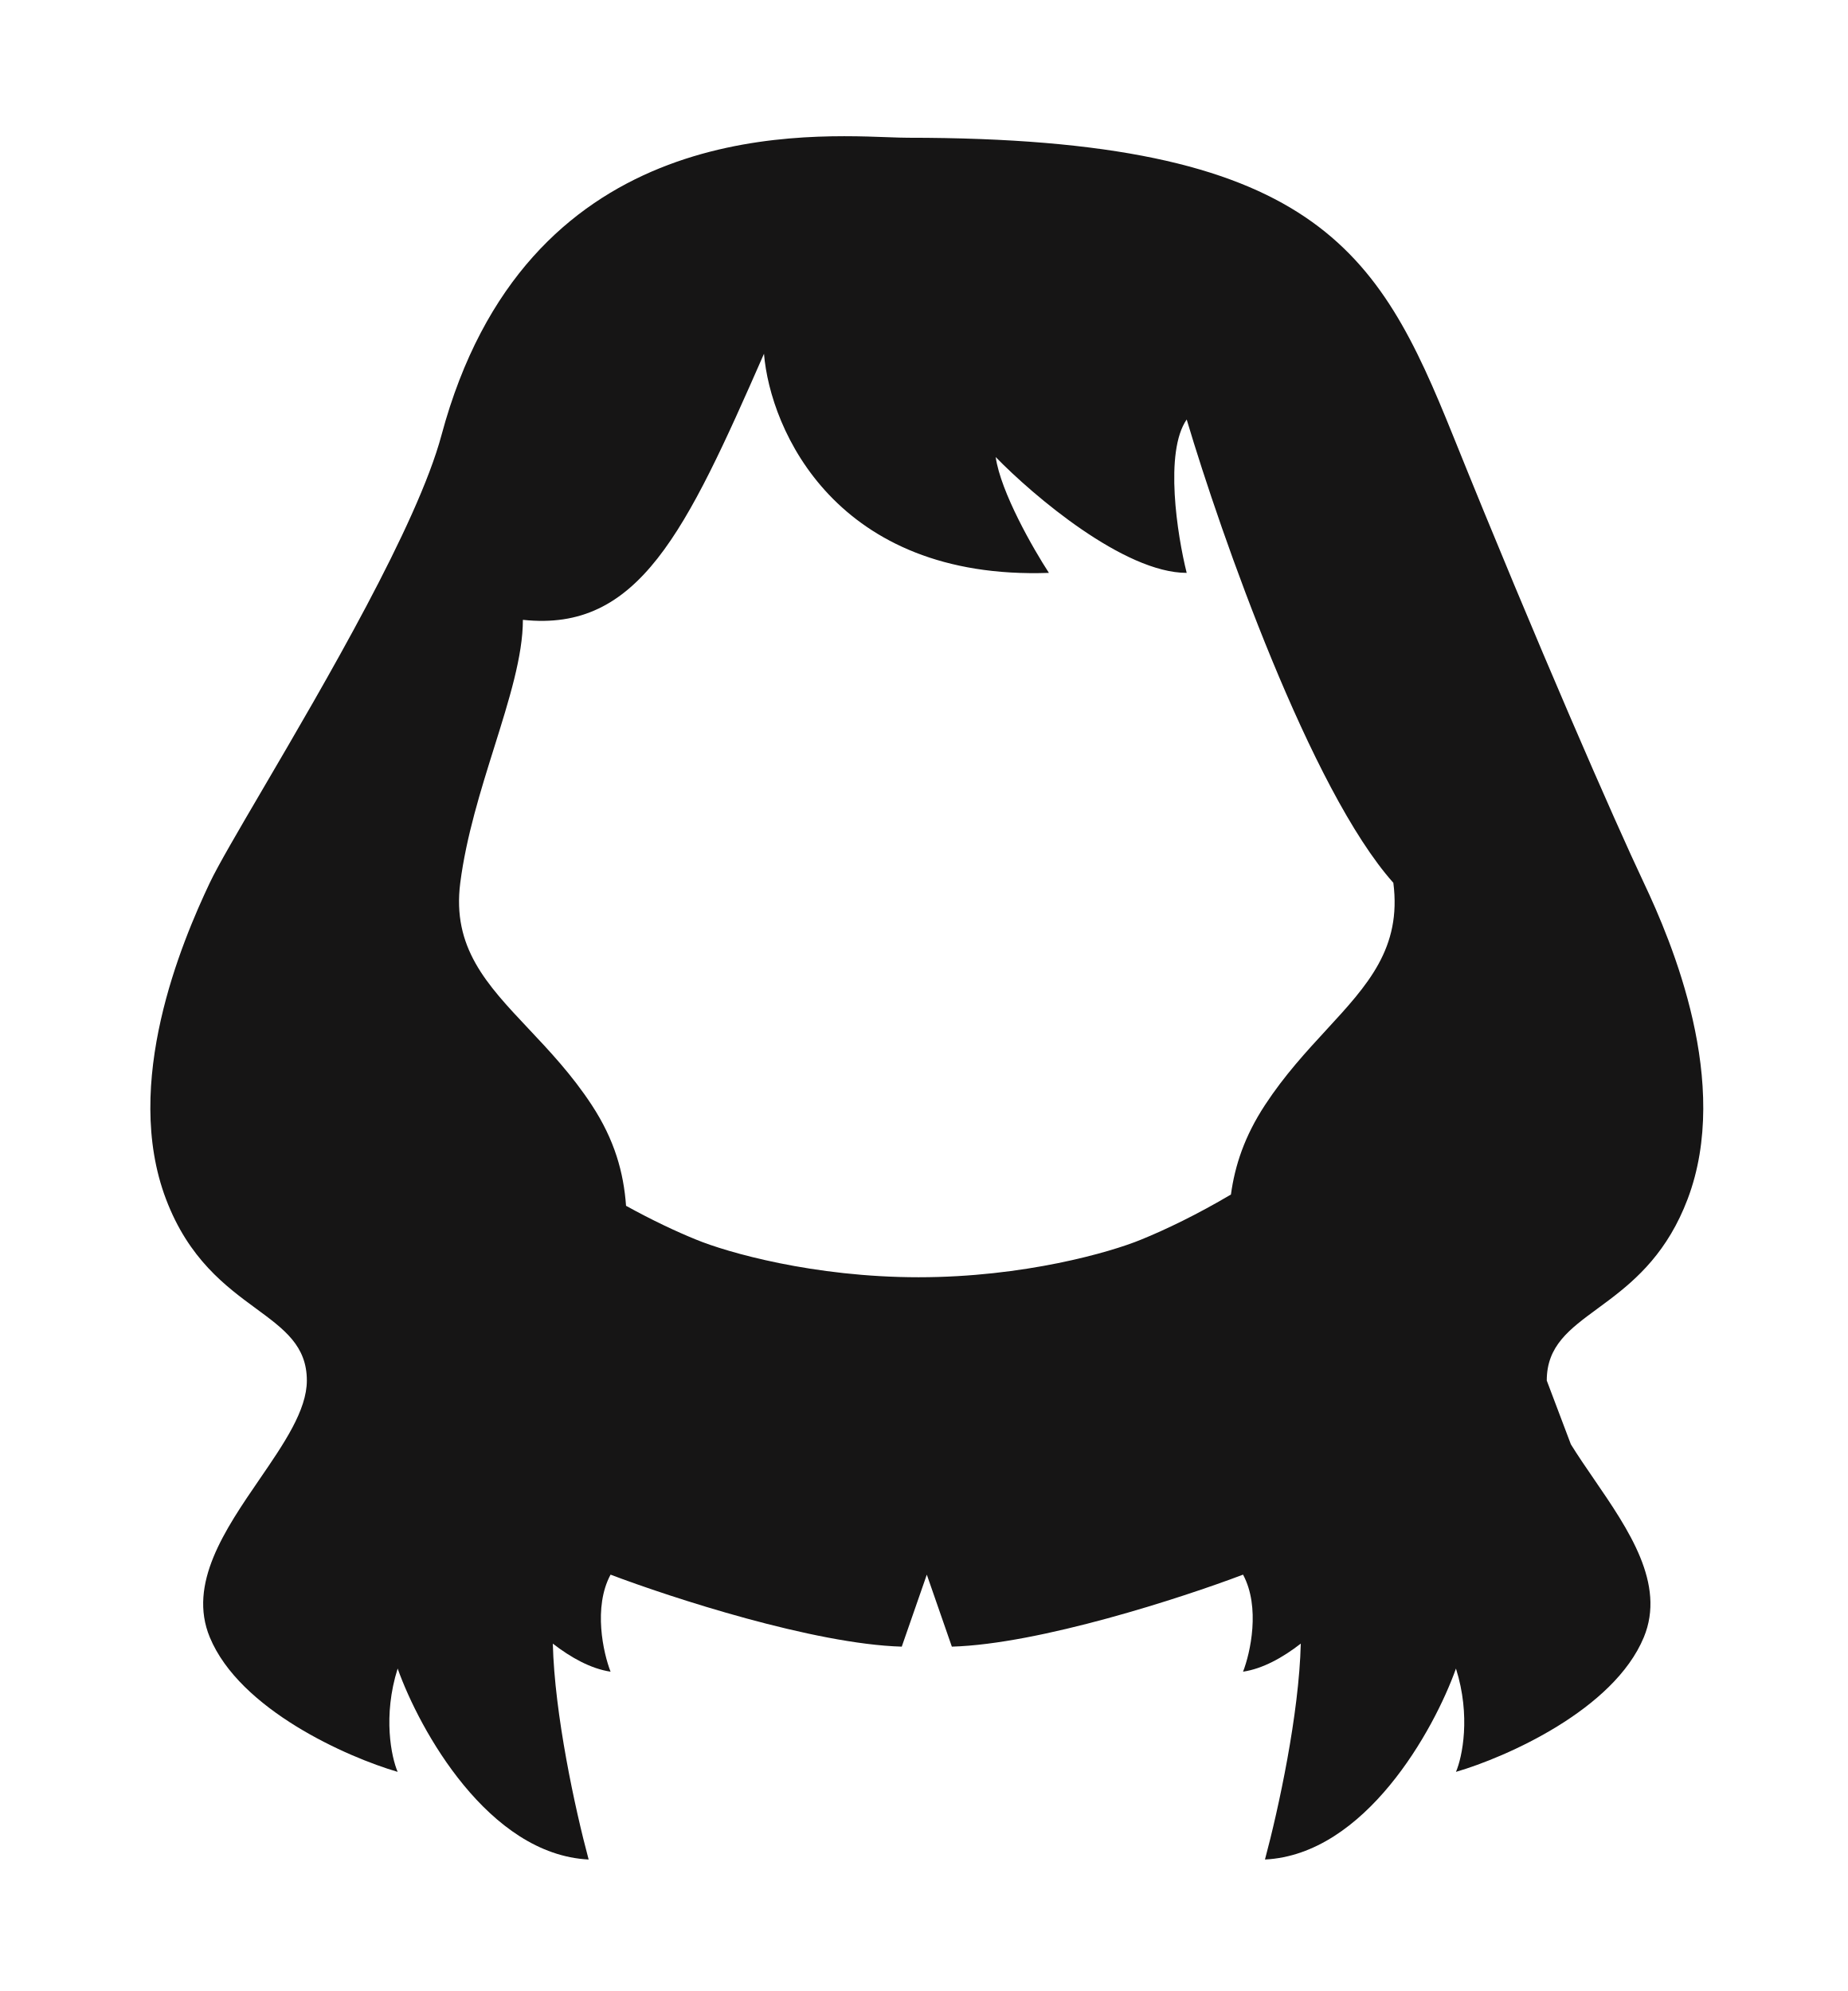
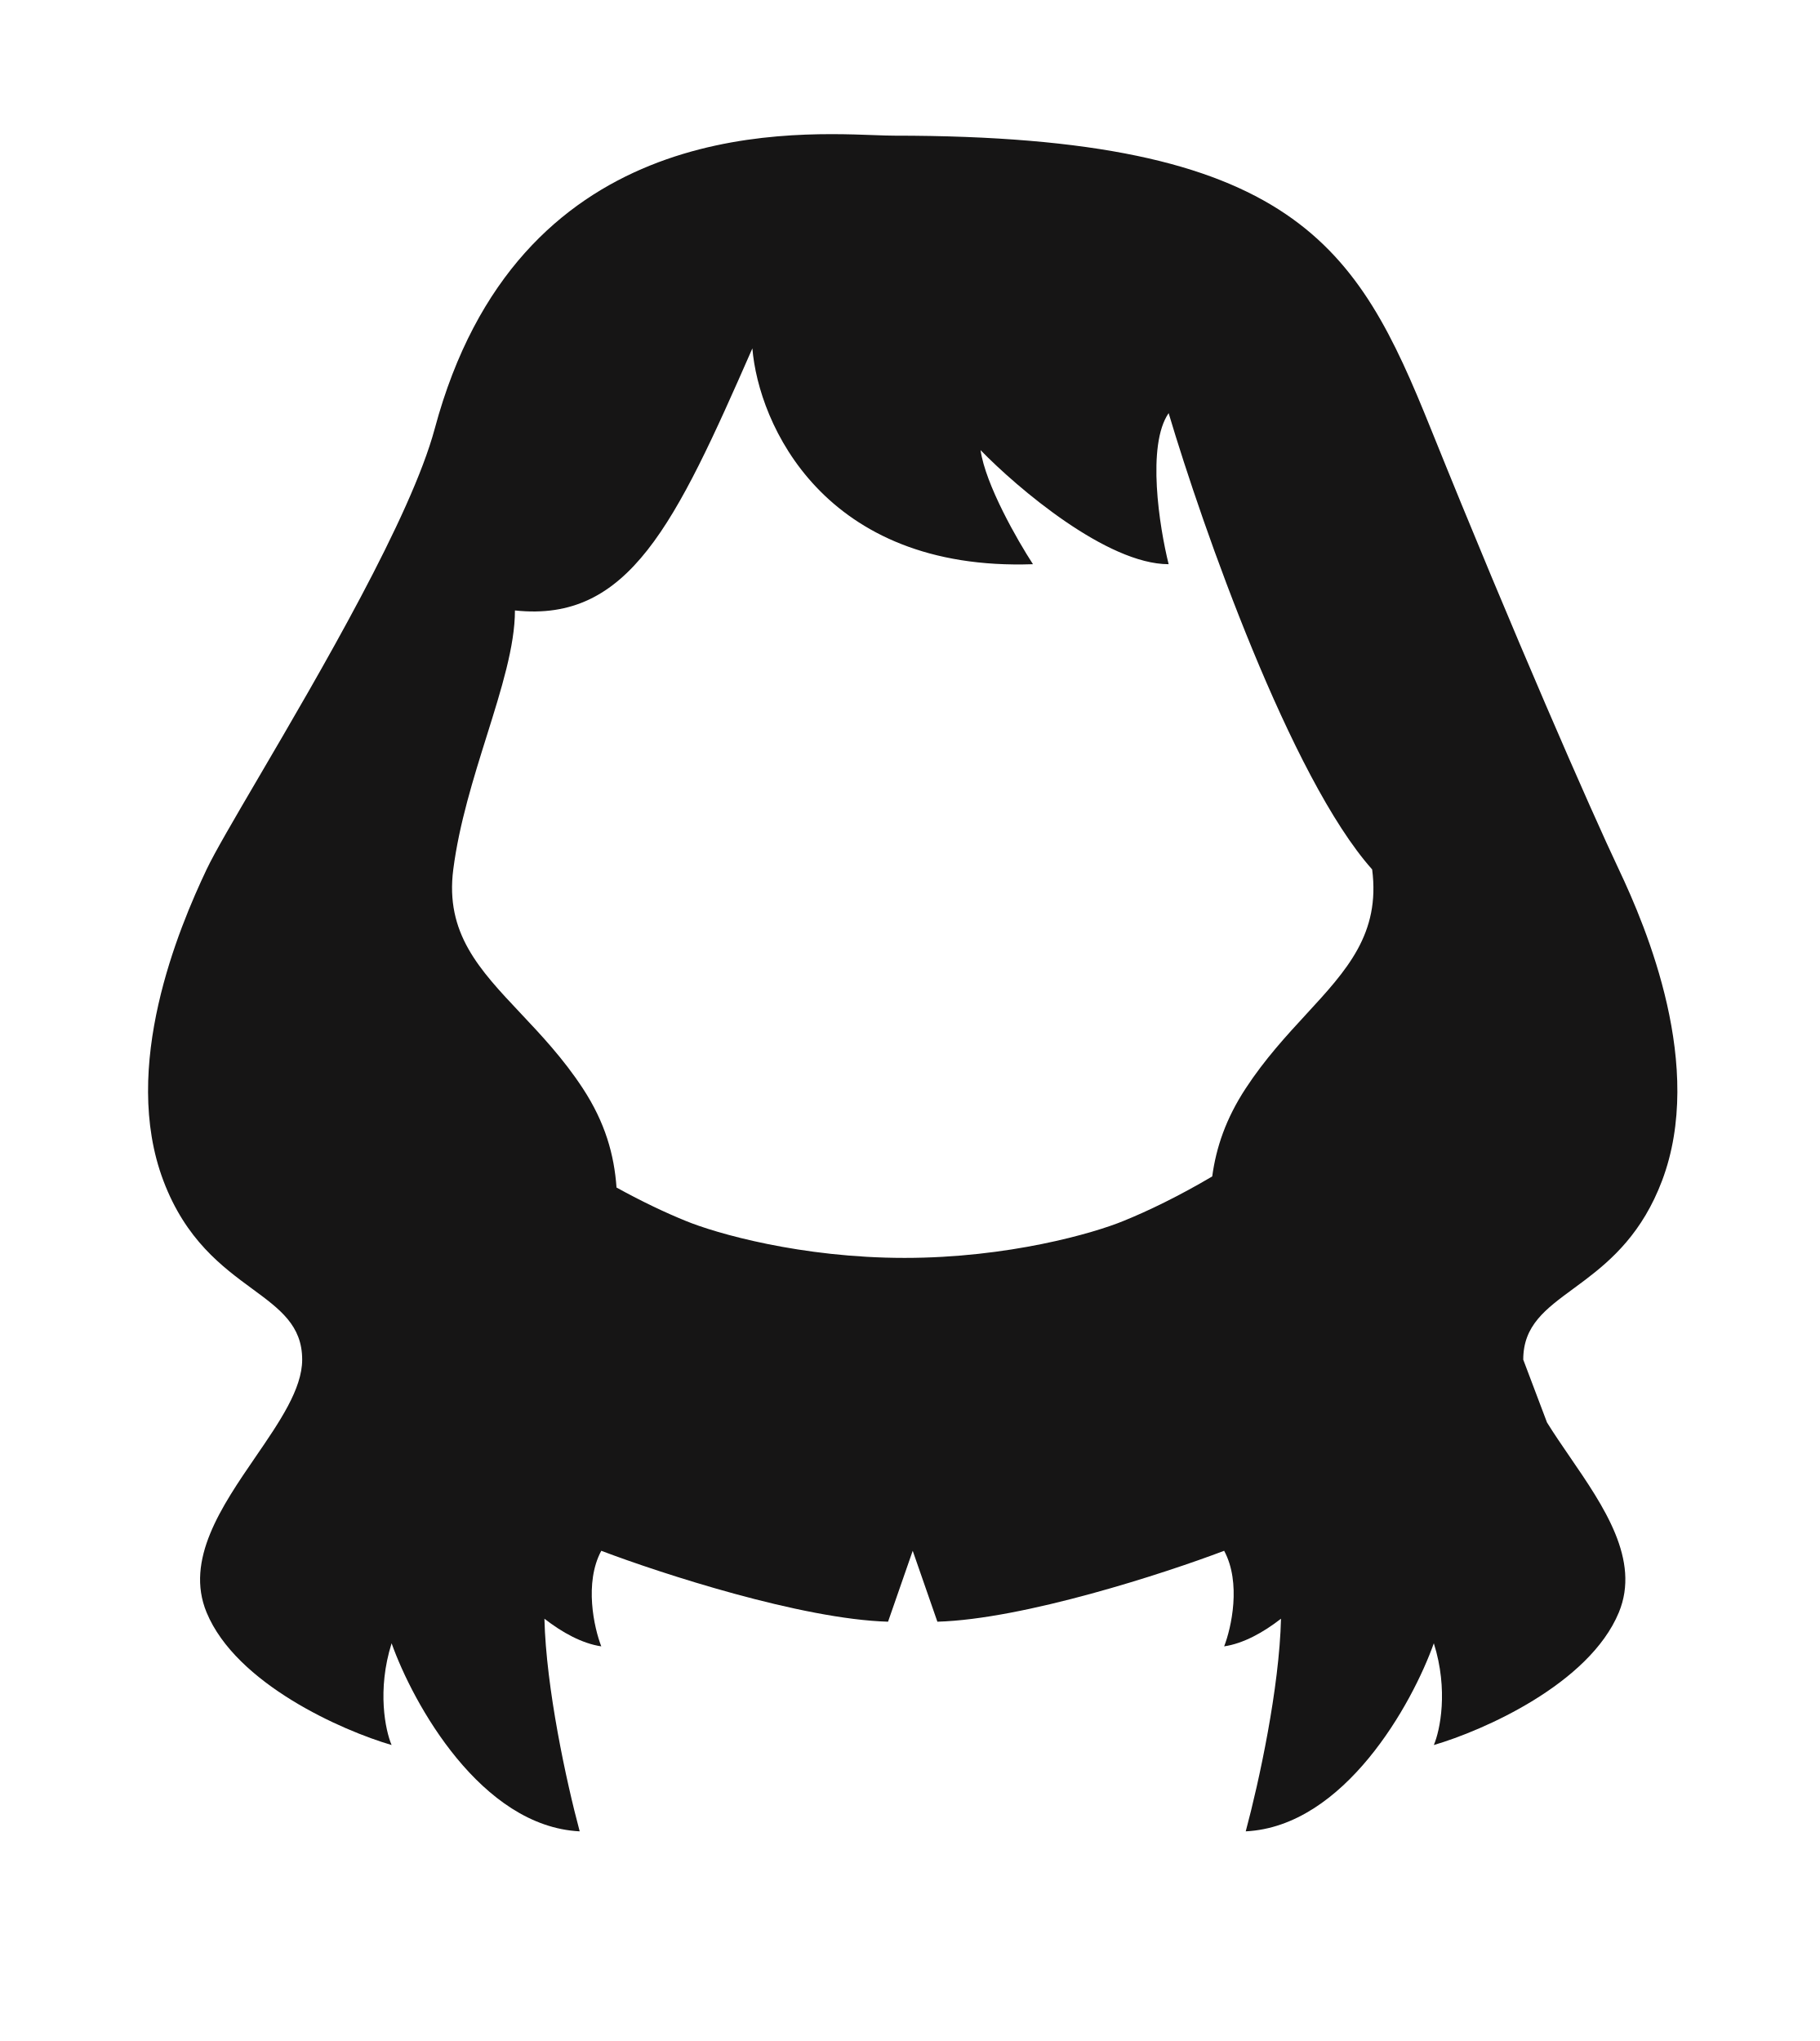
- <svg xmlns="http://www.w3.org/2000/svg" width="295" height="318" viewBox="0 0 295 318" fill="none">
+ <svg xmlns="http://www.w3.org/2000/svg" width="295" height="331" viewBox="0 0 295 331" fill="none">
  <path fill-rule="evenodd" d="M41.993 125.975C37.988 132.812 34.801 138.253 33.5 141C29 150.5 19.5 173 26.5 191.5C30.131 201.096 36.048 205.445 40.904 209.014C45.409 212.326 49 214.965 49 220.5C49 225.248 45.334 230.594 41.453 236.254C35.934 244.302 29.977 252.987 33.5 261.5C38.3 273.1 55.5 280.667 63.5 283C62.5 280.667 61.1 274.1 63.5 266.5C67 276.333 78 296.2 94 297C91.827 288.91 88.551 273.753 88.28 262.516C91.184 264.767 94.368 266.53 97.5 267C96.333 264 94.7 256.7 97.5 251.5C107.167 255.167 130 262.6 144 263L148 251.5L152 263C166 262.6 188.833 255.167 198.5 251.5C201.3 256.7 199.667 264 198.5 267C201.632 266.53 204.816 264.767 207.72 262.516C207.449 273.753 204.173 288.91 202 297C218 296.2 229 276.333 232.5 266.5C234.9 274.1 233.5 280.667 232.5 283C240.5 280.667 257.7 273.1 262.5 261.5C266.023 252.987 260.066 244.302 254.547 236.254C253.248 234.359 251.972 232.499 250.85 230.685L247 220.5C247 214.965 250.591 212.326 255.096 209.014C255.722 208.554 256.366 208.081 257.02 207.585C261.44 204.236 266.337 199.858 269.5 191.5C276.5 173 267 150.5 262.5 141C258 131.5 245.5 103 232 69.5C220.09 39.946 210 22 145 22C144.128 22 143.016 21.959 141.702 21.911C126.445 21.349 83.85 19.783 70.5 69.5C66.629 83.917 51.839 109.166 41.993 125.975ZM196.565 190.789C197.205 186.105 198.758 181.448 202 176.5C205.111 171.751 208.598 167.967 211.811 164.481C218.407 157.324 223.845 151.423 222.5 141C209.3 126.2 195 85.5 189.5 67C185.9 72.2 188 85.5 189.5 91.5C179.5 91.5 165 79.167 159 73C159.8 78.6 165 87.667 167.5 91.5C133.5 92.7 123 68.667 122 56.5C109.5 85 102 101 83.5 99C83.5 104.757 81.308 111.748 78.933 119.325C76.769 126.225 74.453 133.613 73.5 141C72.167 151.328 77.716 157.216 84.378 164.285C87.715 167.825 91.33 171.662 94.5 176.5C98.157 182.081 99.591 187.292 99.972 192.589C104.147 194.895 108.027 196.719 111.194 198C116.028 200 129.894 204 146.694 204C163.494 204 177.361 200 182.194 198C186.145 196.402 191.206 193.959 196.565 190.789Z" fill="#161515" />
</svg>
